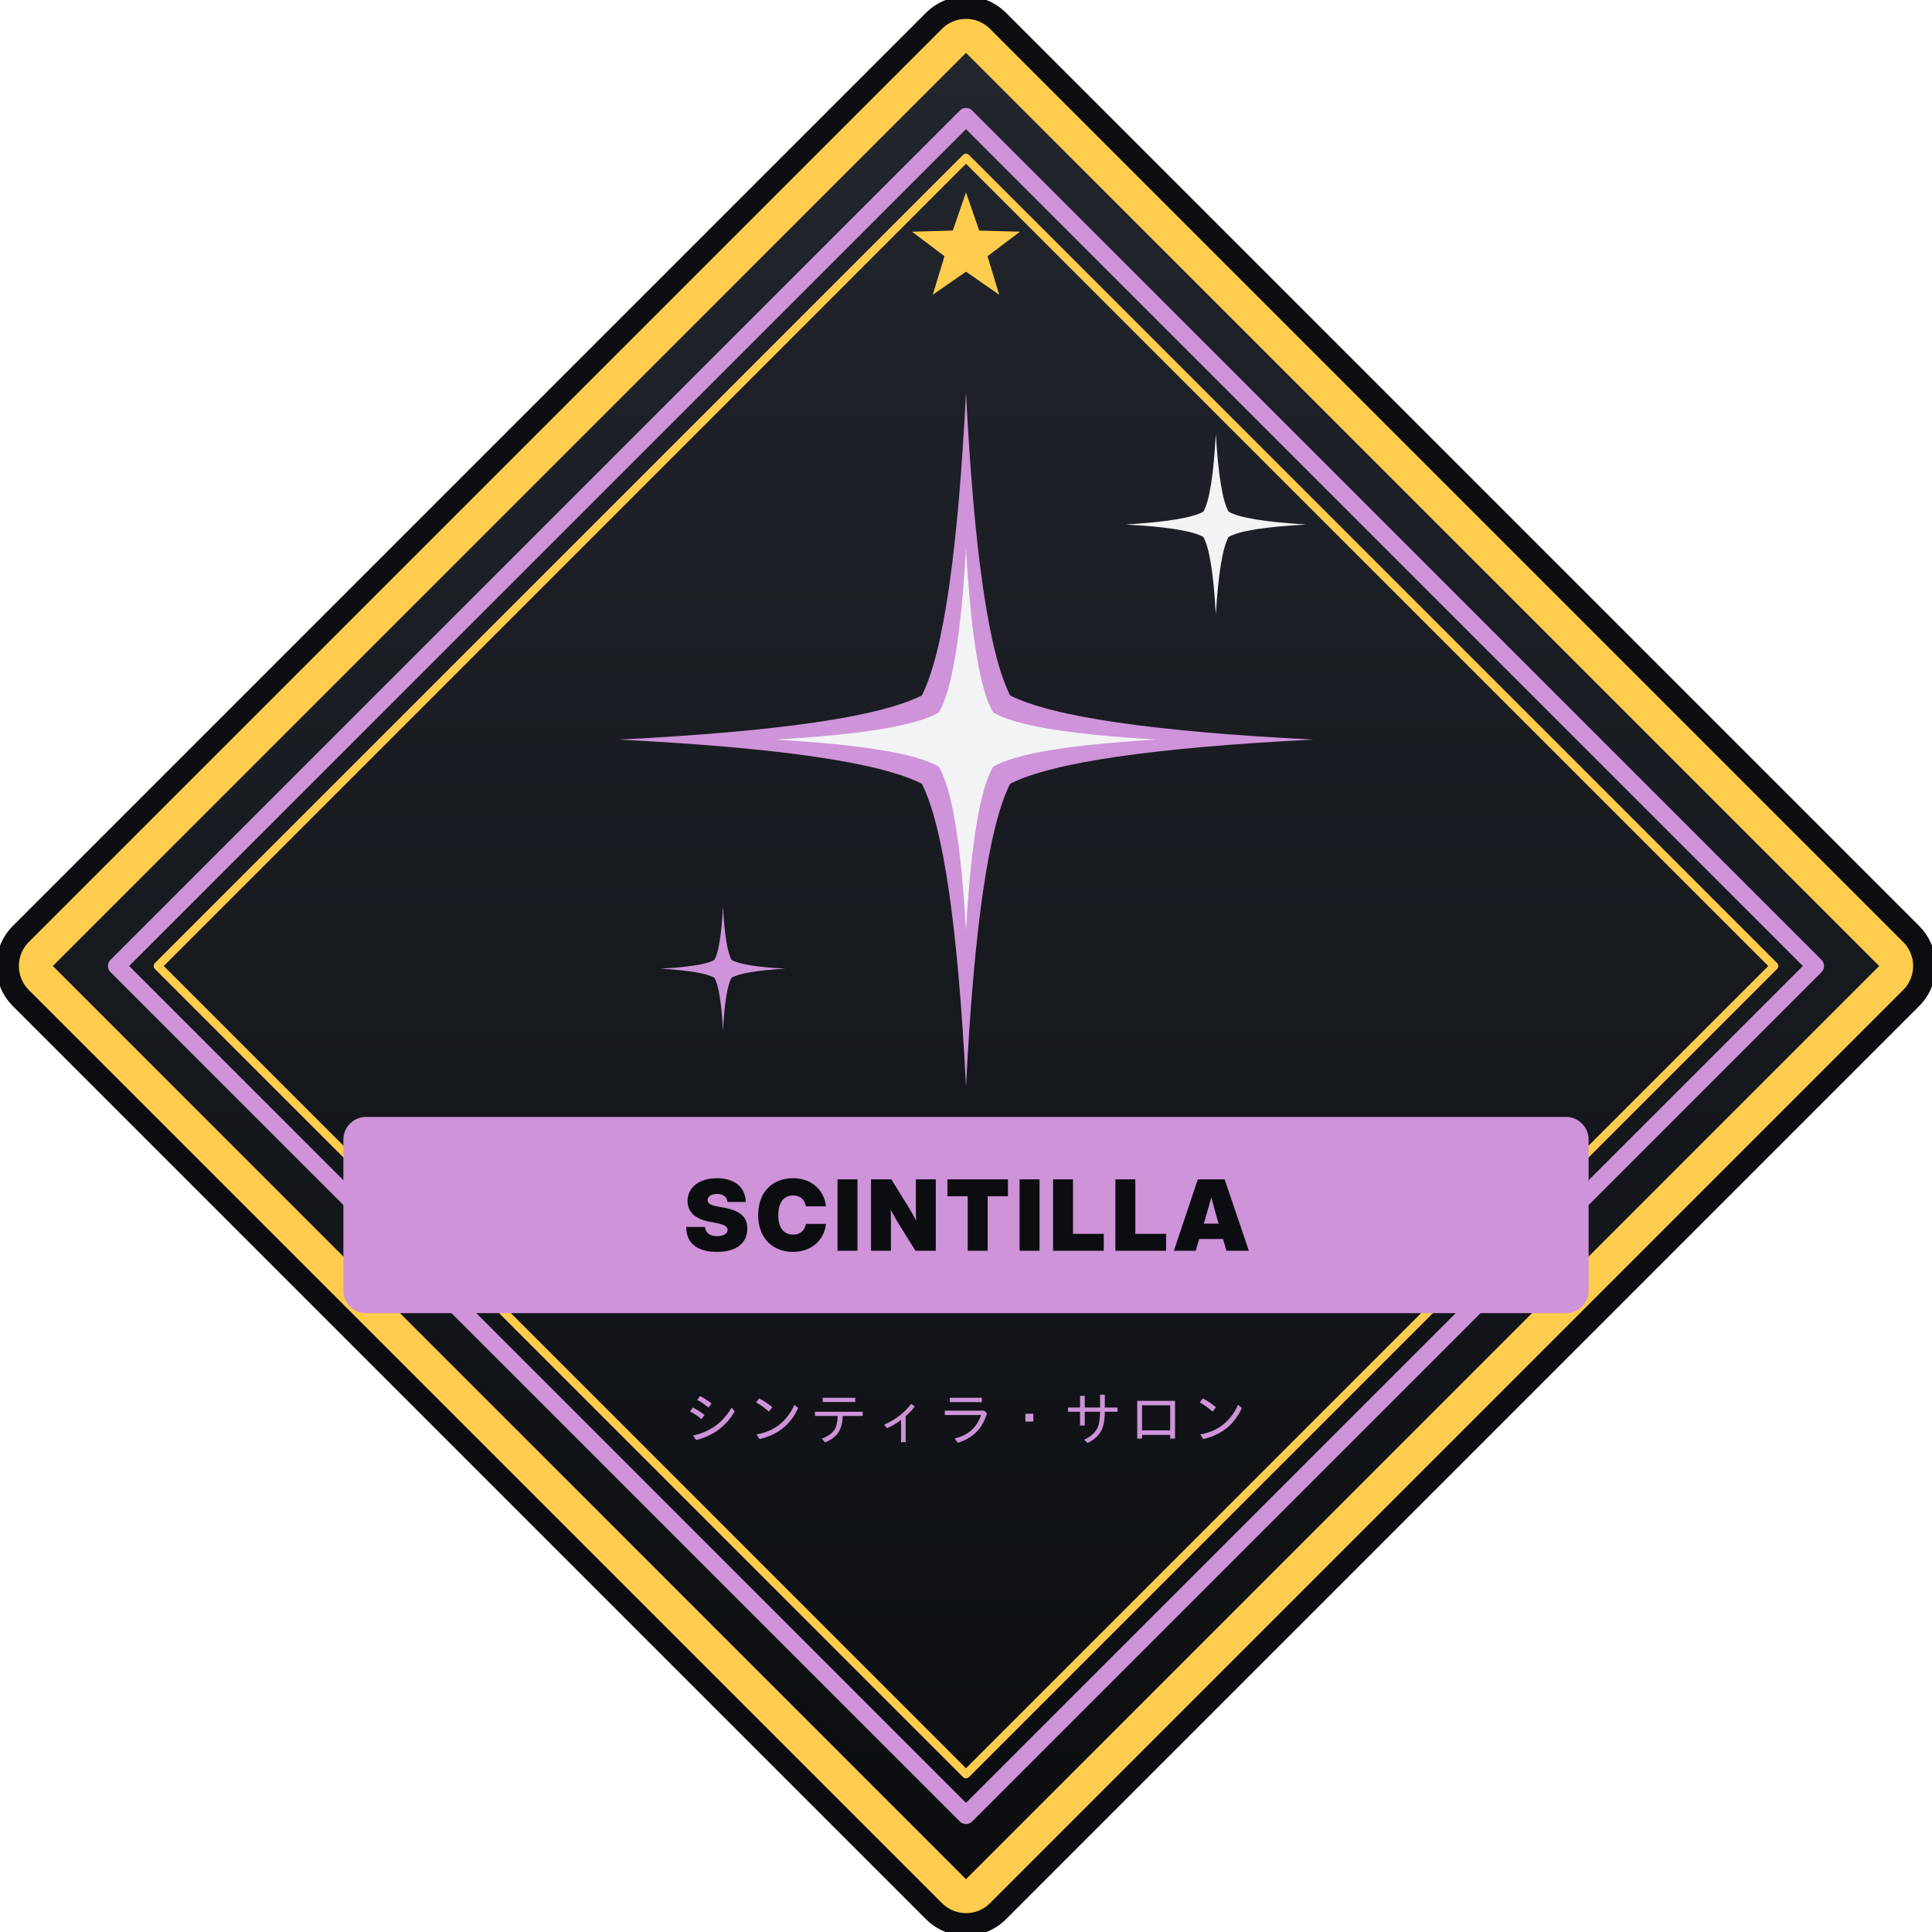
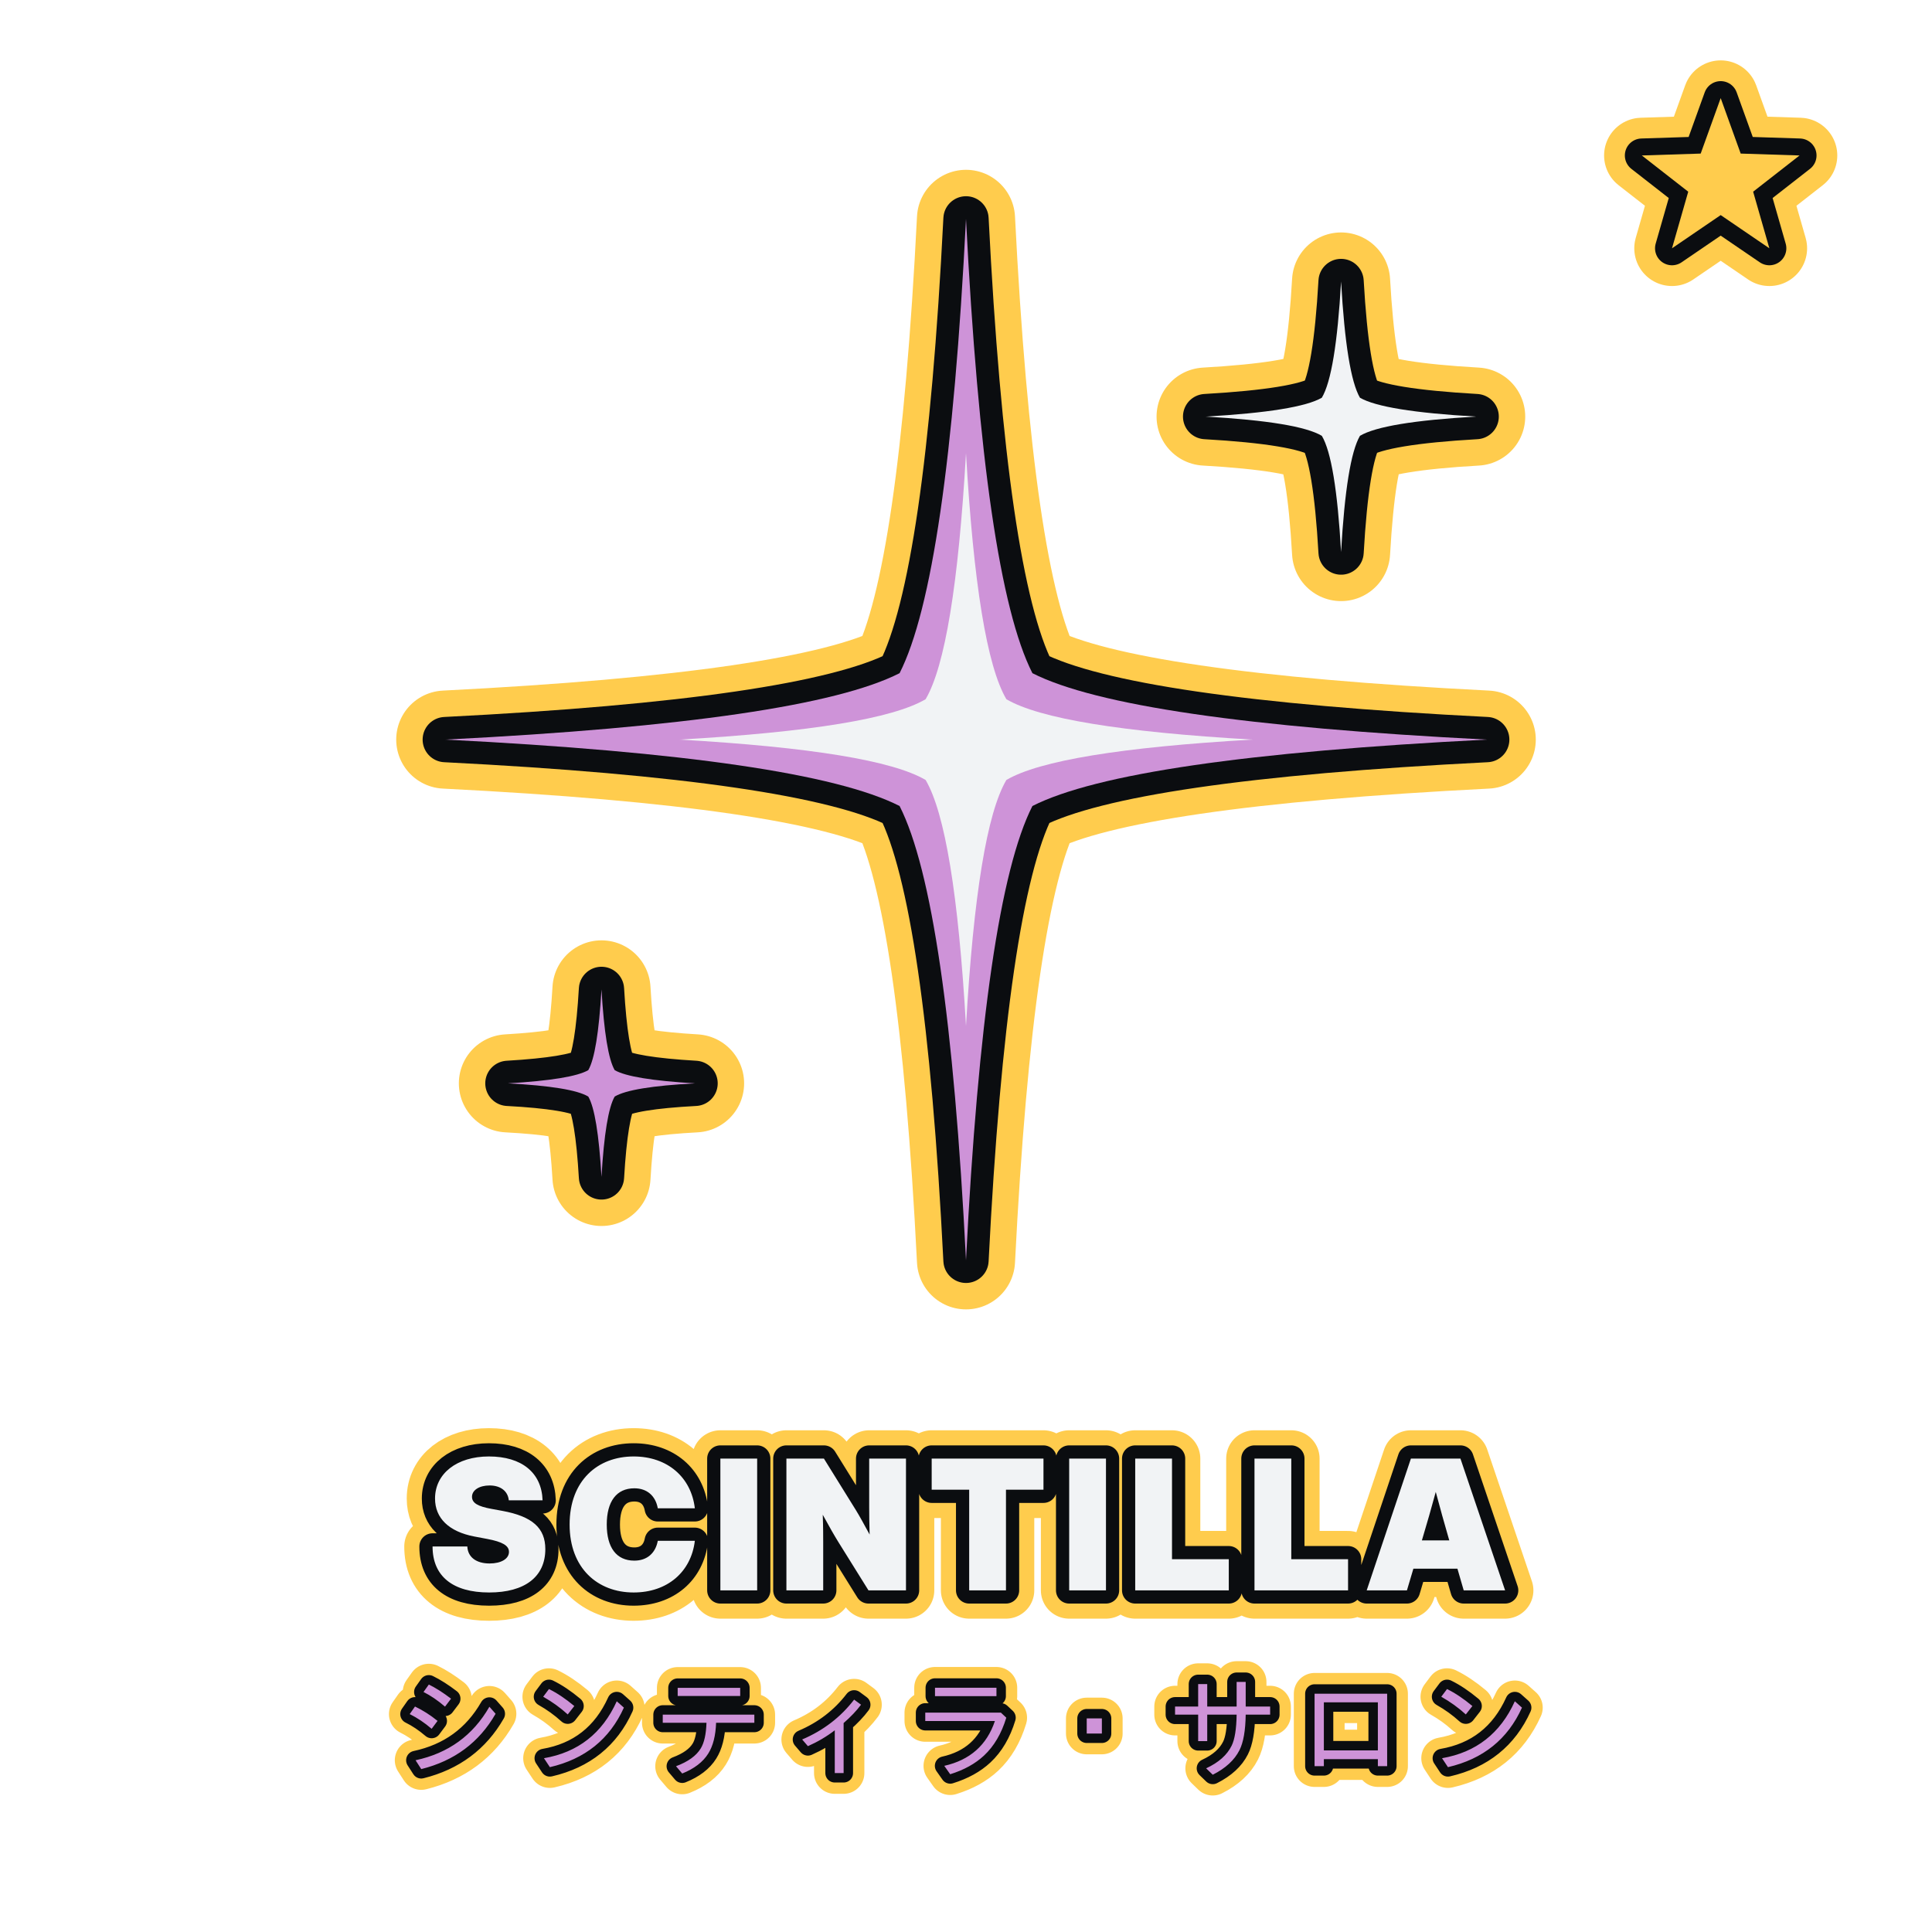
<svg xmlns="http://www.w3.org/2000/svg" viewBox="0 0 512 512" width="512" height="512">
-   <defs>
-     <linearGradient id="lg_t_scintilla_l" x1="0" y1="0" x2="0" y2="1">
-       <stop offset="0" stop-color="#22262d" />
-       <stop offset="1" stop-color="#0b0d10" />
-     </linearGradient>
-   </defs>
+   <defs />
  <g id="schnitt">
-     <path d="M256 14 L498 256 L256 498 L14 256 Z" fill="#0b0d10" stroke="#0b0d10" stroke-width="30" stroke-linejoin="round" />
-     <path d="M256 14 L498 256 L256 498 L14 256 Z" fill="#ffcc4d" stroke="#ffcc4d" stroke-width="18" stroke-linejoin="round" />
+     <path d="M256 58 Q260.8 153.2 273.6 178.4 Q298.8 191.2 394 196 Q298.8 200.8 273.6 213.6 Q260.8 238.8 256 334 Q251.2 238.8 238.4 213.6 Q213.2 200.8 118 196 Q213.2 191.2 238.4 178.4 Q251.2 153.2 256 58 Z" fill="#ffcc4d" stroke="#ffcc4d" stroke-width="26" stroke-linejoin="round" />
+     <path d="M256 120.1 Q259 172.2 266.7 185.3 Q279.8 193 331.9 196 Q279.8 199 266.7 206.7 Q259 219.8 256 271.9 Q253 219.8 245.3 206.7 Q232.2 199 180.1 196 Q232.2 193 245.3 185.3 Q253 172.2 256 120.1 Z" fill="#ffcc4d" stroke="#ffcc4d" stroke-width="26" stroke-linejoin="round" />
+     <path d="M355.4 74.6 Q356.8 99.2 360.4 105.4 Q366.6 109 391.2 110.4 Q366.6 111.8 360.4 115.5 Q356.8 121.7 355.4 146.3 Q354 121.7 350.3 115.5 Q344.1 111.8 319.5 110.4 Q344.1 109 350.3 105.4 Q354 99.2 355.4 74.6 Z" fill="#ffcc4d" stroke="#ffcc4d" stroke-width="26" stroke-linejoin="round" />
+     <path d="M159.4 262.2 Q160.4 279.3 162.9 283.6 Q167.2 286.1 184.2 287.1 Q167.2 288 162.9 290.6 Q160.4 294.9 159.4 311.9 Q158.4 294.9 155.9 290.6 Q151.6 288 134.6 287.1 Q151.6 286.1 155.9 283.6 Q158.4 279.3 159.4 262.2 Z" fill="#ffcc4d" stroke="#ffcc4d" stroke-width="26" stroke-linejoin="round" />
+     <path d="M129.633 422.023C139.102 422.023 144.516 417.852 144.516 410.539C144.516 404.961 141.117 401.867 133.102 400.391L130.289 399.875C126.656 399.219 125.086 398.328 125.086 396.664C125.086 394.906 127.008 393.664 129.75 393.664C132.656 393.664 134.602 395.164 134.836 397.602H143.789C143.555 390.289 138.281 385.977 129.562 385.977C121.078 385.977 115.289 390.5 115.289 397.133C115.289 402.312 118.945 405.898 125.695 407.188L129.164 407.844C133.102 408.594 134.883 409.578 134.883 411.266C134.883 413.094 132.82 414.336 129.75 414.336C126.211 414.336 123.984 412.672 123.844 409.836H114.633C114.633 417.688 119.953 422.023 129.633 422.023Z M167.922 422.023C176.852 422.023 183.156 416.586 184.141 408.336H174.32C173.711 411.617 171.461 413.586 168.109 413.586C163.352 413.586 160.797 410.117 160.797 404.023C160.797 397.906 163.375 394.414 168.109 394.414C171.461 394.414 173.734 396.406 174.32 399.711H184.141C183.18 391.461 176.852 385.977 167.922 385.977C158.383 385.977 150.953 392.352 150.953 404.023C150.953 415.602 158.383 422.023 167.922 422.023Z M200.656 386.539H190.906V421.461H200.656Z M208.406 421.461H218.156V408.711C218.156 407.305 218.156 404.562 218.039 401.422C219.68 404.445 221.227 407.141 222.211 408.711L230.156 421.461H240.094V386.539H230.344V399.336C230.344 401.0 230.367 403.836 230.461 406.672C229.102 404.164 227.672 401.562 226.852 400.25L218.344 386.539H208.406Z M246.906 394.789H256.844V421.461H266.594V394.789H276.531V386.539H246.906Z M293.094 386.539H283.344V421.461H293.094Z M300.844 421.461H325.641V413.211H310.594V386.539H300.844Z M332.453 421.461H357.25V413.211H342.203V386.539H332.453Z M362.188 421.461H372.852L374.562 415.719H386.234L387.898 421.461H398.867L387.031 386.539H373.906ZM376.812 408.219 376.906 407.914C378.172 403.695 379.344 399.617 380.492 395.375C381.617 399.617 382.766 403.695 383.984 407.914L384.078 408.219Z" fill="#ffcc4d" stroke="#ffcc4d" stroke-width="15" stroke-linejoin="round" />
+     <path d="M117.935 452.277Q115.078 449.816 112.236 448.395L113.643 446.417Q116.411 447.779 119.531 450.167ZM110.127 466.486Q123.164 463.702 129.697 452.306L131.338 454.166Q124.819 465.548 111.636 468.829ZM114.39 458.151Q111.548 455.719 108.574 454.254L109.98 452.247Q113.145 453.771 115.957 456.056Z M150.455 454.342Q147.511 451.661 143.951 449.654L145.475 447.618Q148.668 449.171 152.198 452.115ZM144.156 465.944Q157.677 463.614 163.448 450.856L165.338 452.54Q159.684 465.079 145.724 468.317Z M175.637 454.401H199.909V456.554H189.772Q189.597 461.696 187.692 464.713Q185.598 468.068 180.793 470.001L179.152 468.068Q183.942 466.28 185.715 463.336Q187.077 461.095 187.224 456.554H175.637ZM179.592 447.296H196.159V449.449H179.592Z M221.224 469.884V458.546Q217.986 461.036 214.104 462.75L212.581 460.978Q220.975 457.418 226.351 450.416L228.182 451.764Q226.395 454.166 223.567 456.627V469.884Z M247.782 447.267H264.071V449.493H247.782ZM245.204 453.859H265.243L266.679 455.206Q264.76 461.52 260.775 465.24Q257.289 468.492 251.811 470.192L250.243 467.965Q260.453 465.665 263.661 456.085H245.204Z M287.993 455.397H292.007V459.41H287.993Z M327.721 445.729H330.123V452.247H336.598V454.401H330.123Q330.035 460.743 328.468 463.82Q326.476 467.76 321.393 470.323L319.635 468.624Q324.586 466.339 326.402 462.618Q327.633 460.113 327.721 454.401H319.928V461.417H317.525V454.401H311.402V452.247H317.525V446.3H319.928V452.247H327.721Z M348.376 448.849H367.609V468.053H365.148V466.193H350.837V468.053H348.376ZM350.837 451.134V463.878H365.148V451.134Z M388.455 454.342Q385.511 451.661 381.951 449.654L383.475 447.618Q386.668 449.171 390.198 452.115ZM382.156 465.944Q395.677 463.614 401.448 450.856L403.338 452.54Q397.684 465.079 383.724 468.317Z" fill="#ffcc4d" stroke="#ffcc4d" stroke-width="11" stroke-linejoin="round" />
+     <path d="M456 26 L461.3 40.7 L476.9 41.2 L464.6 50.8 L468.9 65.8 L456 57 L443.1 65.8 L447.4 50.8 L435.1 41.2 L450.7 40.7 Z" fill="#ffcc4d" stroke="#ffcc4d" stroke-width="20" stroke-linejoin="round" />
  </g>
  <g id="grund">
-     <path d="M256 14 L498 256 L256 498 L14 256 Z" fill="url(#lg_t_scintilla_l)" />
-   </g>
-   <g id="rahmen">
-     <g transform="translate(256 256) scale(.93) translate(-256 -256)">
-       <path d="M256 14 L498 256 L256 498 L14 256 Z" fill="none" stroke="#ce93d8" stroke-width="5" stroke-linejoin="round" />
-     </g>
-     <g transform="translate(256 256) scale(.885) translate(-256 -256)">
-       <path d="M256 14 L498 256 L256 498 L14 256 Z" fill="none" stroke="#ffcc4d" stroke-width="2.5" stroke-linejoin="round" />
-     </g>
+     <path d="M256 58 Q260.8 153.2 273.6 178.4 Q298.8 191.2 394 196 Q298.8 200.8 273.6 213.6 Q260.8 238.8 256 334 Q251.2 238.8 238.4 213.6 Q213.2 200.8 118 196 Q213.2 191.2 238.4 178.4 Q251.2 153.2 256 58 Z" fill="#0b0d10" stroke="#0b0d10" stroke-width="12" stroke-linejoin="round" />
+     <path d="M256 120.1 Q259 172.2 266.7 185.3 Q279.8 193 331.9 196 Q279.8 199 266.7 206.7 Q259 219.8 256 271.9 Q253 219.8 245.3 206.7 Q232.2 199 180.1 196 Q232.2 193 245.3 185.3 Q253 172.2 256 120.1 Z" fill="#0b0d10" stroke="#0b0d10" stroke-width="12" stroke-linejoin="round" />
+     <path d="M355.4 74.6 Q356.8 99.2 360.4 105.4 Q366.6 109 391.2 110.4 Q366.6 111.8 360.4 115.5 Q356.8 121.7 355.4 146.3 Q354 121.7 350.3 115.5 Q344.1 111.8 319.5 110.4 Q344.1 109 350.3 105.4 Q354 99.2 355.4 74.6 Z" fill="#0b0d10" stroke="#0b0d10" stroke-width="12" stroke-linejoin="round" />
+     <path d="M159.4 262.2 Q160.4 279.3 162.9 283.6 Q167.2 286.1 184.2 287.1 Q167.2 288 162.9 290.6 Q160.4 294.9 159.4 311.9 Q158.4 294.9 155.9 290.6 Q151.6 288 134.6 287.1 Q151.6 286.1 155.9 283.6 Q158.4 279.3 159.4 262.2 Z" fill="#0b0d10" stroke="#0b0d10" stroke-width="12" stroke-linejoin="round" />
+     <path d="M129.633 422.023C139.102 422.023 144.516 417.852 144.516 410.539C144.516 404.961 141.117 401.867 133.102 400.391L130.289 399.875C126.656 399.219 125.086 398.328 125.086 396.664C125.086 394.906 127.008 393.664 129.75 393.664C132.656 393.664 134.602 395.164 134.836 397.602H143.789C143.555 390.289 138.281 385.977 129.562 385.977C121.078 385.977 115.289 390.5 115.289 397.133C115.289 402.312 118.945 405.898 125.695 407.188L129.164 407.844C133.102 408.594 134.883 409.578 134.883 411.266C134.883 413.094 132.82 414.336 129.75 414.336C126.211 414.336 123.984 412.672 123.844 409.836H114.633C114.633 417.688 119.953 422.023 129.633 422.023Z M167.922 422.023C176.852 422.023 183.156 416.586 184.141 408.336H174.32C173.711 411.617 171.461 413.586 168.109 413.586C163.352 413.586 160.797 410.117 160.797 404.023C160.797 397.906 163.375 394.414 168.109 394.414C171.461 394.414 173.734 396.406 174.32 399.711H184.141C183.18 391.461 176.852 385.977 167.922 385.977C158.383 385.977 150.953 392.352 150.953 404.023C150.953 415.602 158.383 422.023 167.922 422.023Z M200.656 386.539H190.906V421.461H200.656Z M208.406 421.461H218.156V408.711C218.156 407.305 218.156 404.562 218.039 401.422C219.68 404.445 221.227 407.141 222.211 408.711L230.156 421.461H240.094V386.539H230.344V399.336C230.344 401.0 230.367 403.836 230.461 406.672C229.102 404.164 227.672 401.562 226.852 400.25L218.344 386.539H208.406Z M246.906 394.789H256.844V421.461H266.594V394.789H276.531V386.539H246.906Z M293.094 386.539H283.344V421.461H293.094Z M300.844 421.461H325.641V413.211H310.594V386.539H300.844Z M332.453 421.461H357.25V413.211H342.203V386.539H332.453Z M362.188 421.461H372.852L374.562 415.719H386.234L387.898 421.461H398.867L387.031 386.539H373.906ZM376.812 408.219 376.906 407.914C378.172 403.695 379.344 399.617 380.492 395.375C381.617 399.617 382.766 403.695 383.984 407.914L384.078 408.219Z" fill="#0b0d10" stroke="#0b0d10" stroke-width="7" stroke-linejoin="round" />
+     <path d="M117.935 452.277Q115.078 449.816 112.236 448.395L113.643 446.417Q116.411 447.779 119.531 450.167ZM110.127 466.486Q123.164 463.702 129.697 452.306L131.338 454.166Q124.819 465.548 111.636 468.829ZM114.39 458.151Q111.548 455.719 108.574 454.254L109.98 452.247Q113.145 453.771 115.957 456.056Z M150.455 454.342Q147.511 451.661 143.951 449.654L145.475 447.618Q148.668 449.171 152.198 452.115ZM144.156 465.944Q157.677 463.614 163.448 450.856L165.338 452.54Q159.684 465.079 145.724 468.317Z M175.637 454.401H199.909V456.554H189.772Q189.597 461.696 187.692 464.713Q185.598 468.068 180.793 470.001L179.152 468.068Q183.942 466.28 185.715 463.336Q187.077 461.095 187.224 456.554H175.637ZM179.592 447.296H196.159V449.449H179.592Z M221.224 469.884V458.546Q217.986 461.036 214.104 462.75L212.581 460.978Q220.975 457.418 226.351 450.416L228.182 451.764Q226.395 454.166 223.567 456.627V469.884Z M247.782 447.267H264.071V449.493H247.782ZM245.204 453.859H265.243L266.679 455.206Q264.76 461.52 260.775 465.24Q257.289 468.492 251.811 470.192L250.243 467.965Q260.453 465.665 263.661 456.085H245.204Z M287.993 455.397H292.007V459.41H287.993Z M327.721 445.729H330.123V452.247H336.598V454.401H330.123Q330.035 460.743 328.468 463.82Q326.476 467.76 321.393 470.323L319.635 468.624Q324.586 466.339 326.402 462.618Q327.633 460.113 327.721 454.401H319.928V461.417H317.525V454.401H311.402V452.247H317.525V446.3H319.928V452.247H327.721Z M348.376 448.849H367.609V468.053H365.148V466.193H350.837V468.053H348.376ZM350.837 451.134V463.878H365.148V451.134Z M388.455 454.342Q385.511 451.661 381.951 449.654L383.475 447.618Q386.668 449.171 390.198 452.115ZM382.156 465.944Q395.677 463.614 401.448 450.856L403.338 452.54Q397.684 465.079 383.724 468.317Z" fill="#0b0d10" stroke="#0b0d10" stroke-width="5" stroke-linejoin="round" />
+     <path d="M456 26 L461.3 40.7 L476.9 41.2 L464.6 50.8 L468.9 65.8 L456 57 L443.1 65.8 L447.4 50.8 L435.1 41.2 L450.7 40.7 Z" fill="#0b0d10" stroke="#0b0d10" stroke-width="9" stroke-linejoin="round" />
  </g>
  <g id="motiv">
-     <path d="M256 104 Q259.2 167.5 267.7 184.3 Q284.5 192.8 348 196 Q284.5 199.2 267.7 207.7 Q259.2 224.5 256 288 Q252.8 224.5 244.3 207.7 Q227.5 199.2 164 196 Q227.5 192.8 244.3 184.3 Q252.8 167.5 256 104 Z" fill="#ce93d8" fill-rule="evenodd" />
-     <path d="M256 145.4 Q258 180.1 263.2 188.8 Q271.9 194 306.6 196 Q271.9 198 263.2 203.2 Q258 211.9 256 246.6 Q254 211.9 248.8 203.2 Q240.1 198 205.4 196 Q240.1 194 248.8 188.8 Q254 180.1 256 145.4 Z" fill="#f1f3f5" />
-     <path d="M322.2 115 Q323.2 131.5 325.6 135.6 Q329.7 138 346.2 139 Q329.7 139.9 325.6 142.3 Q323.2 146.5 322.2 162.9 Q321.3 146.5 318.9 142.3 Q314.7 139.9 298.3 139 Q314.7 138 318.9 135.6 Q321.3 131.5 322.2 115 Z" fill="#f1f3f5" />
-     <path d="M191.6 240.2 Q192.2 251.5 193.9 254.4 Q196.8 256.1 208.2 256.7 Q196.8 257.4 193.9 259.1 Q192.2 261.9 191.6 273.3 Q191 261.9 189.3 259.1 Q186.4 257.4 175 256.7 Q186.4 256.1 189.3 254.4 Q191 251.5 191.6 240.2 Z" fill="#ce93d8" fill-rule="evenodd" />
+     <path d="M256 58 Q260.8 153.2 273.6 178.4 Q298.8 191.2 394 196 Q298.8 200.8 273.6 213.6 Q260.8 238.8 256 334 Q251.2 238.8 238.4 213.6 Q213.2 200.8 118 196 Q213.2 191.2 238.4 178.4 Q251.2 153.2 256 58 Z" fill="#ce93d8" fill-rule="evenodd" />
+     <path d="M256 120.1 Q259 172.2 266.7 185.3 Q279.8 193 331.9 196 Q279.8 199 266.7 206.7 Q259 219.8 256 271.9 Q253 219.8 245.3 206.7 Q232.2 199 180.1 196 Q232.2 193 245.3 185.3 Q253 172.2 256 120.1 Z" fill="#f1f3f5" />
+     <path d="M355.4 74.6 Q356.8 99.2 360.4 105.4 Q366.6 109 391.2 110.4 Q366.6 111.8 360.4 115.5 Q356.8 121.7 355.4 146.3 Q354 121.7 350.3 115.5 Q344.1 111.8 319.5 110.4 Q344.1 109 350.3 105.4 Q354 99.2 355.4 74.6 Z" fill="#f1f3f5" />
+     <path d="M159.4 262.2 Q160.4 279.3 162.9 283.6 Q167.2 286.1 184.2 287.1 Q167.2 288 162.9 290.6 Q160.4 294.9 159.4 311.9 Q158.4 294.9 155.9 290.6 Q151.6 288 134.6 287.1 Q151.6 286.1 155.9 283.6 Q158.4 279.3 159.4 262.2 Z" fill="#ce93d8" fill-rule="evenodd" />
  </g>
  <g id="schrift">
-     <path d="M97 296 H415 A6 6 0 0 1 421 302 V342 A6 6 0 0 1 415 348 H97 A6 6 0 0 1 91 342 V302 A6 6 0 0 1 97 296 Z" fill="#ce93d8" />
-     <path d="M100 302 H412 A3 3 0 0 1 415 305 V339 A3 3 0 0 1 412 342 H100 A3 3 0 0 1 97 339 V305 A3 3 0 0 1 100 302 Z" fill="none" />
-     <path d="M189.978 331.763C195.107 331.763 198.039 329.503 198.039 325.542C198.039 322.521 196.198 320.845 191.857 320.045L190.333 319.766C188.365 319.41 187.515 318.928 187.515 318.026C187.515 317.074 188.556 316.401 190.041 316.401C191.615 316.401 192.669 317.214 192.796 318.534H197.646C197.519 314.573 194.662 312.237 189.94 312.237C185.344 312.237 182.208 314.688 182.208 318.28C182.208 321.086 184.189 323.028 187.845 323.727L189.724 324.082C191.857 324.488 192.822 325.021 192.822 325.936C192.822 326.926 191.704 327.599 190.041 327.599C188.124 327.599 186.918 326.697 186.842 325.161H181.853C181.853 329.414 184.735 331.763 189.978 331.763Z M210.111 331.763C214.948 331.763 218.363 328.817 218.896 324.349H213.577C213.247 326.126 212.028 327.192 210.213 327.192C207.635 327.192 206.252 325.313 206.252 322.013C206.252 318.699 207.648 316.808 210.213 316.808C212.028 316.808 213.259 317.887 213.577 319.677H218.896C218.376 315.208 214.948 312.237 210.111 312.237C204.944 312.237 200.92 315.69 200.92 322.013C200.92 328.284 204.944 331.763 210.111 331.763Z M227.235 312.542H221.954V331.458H227.235Z M230.827 331.458H236.108V324.552C236.108 323.79 236.108 322.305 236.044 320.604C236.933 322.241 237.771 323.701 238.304 324.552L242.608 331.458H247.991V312.542H242.71V319.474C242.71 320.375 242.722 321.911 242.773 323.447C242.037 322.089 241.262 320.68 240.818 319.969L236.21 312.542H230.827Z M251.074 317.011H256.457V331.458H261.738V317.011H267.121V312.542H251.074Z M275.486 312.542H270.205V331.458H275.486Z M279.077 331.458H292.509V326.989H284.358V312.542H279.077Z M295.592 331.458H309.024V326.989H300.873V312.542H295.592Z M311.092 331.458H316.868L317.795 328.348H324.117L325.018 331.458H330.96L324.549 312.542H317.439ZM319.013 324.285 319.064 324.12C319.75 321.835 320.385 319.626 321.007 317.328C321.616 319.626 322.238 321.835 322.898 324.12L322.949 324.285Z" fill="#0b0d10" />
-     <path d="M187.737 373.019Q186.249 371.737 184.769 370.997L185.501 369.967Q186.943 370.677 188.568 371.92ZM183.67 380.42Q190.46 378.97 193.863 373.034L194.718 374.003Q191.323 379.931 184.456 381.64ZM185.89 376.078Q184.41 374.812 182.862 374.049L183.594 373.004Q185.242 373.797 186.707 374.987Z M203.763 374.095Q202.23 372.699 200.376 371.653L201.169 370.593Q202.832 371.402 204.671 372.935ZM200.482 380.137Q207.524 378.924 210.53 372.279L211.515 373.156Q208.57 379.687 201.299 381.373Z M215.967 374.125H228.609V375.247H223.329Q223.238 377.925 222.246 379.496Q221.155 381.244 218.653 382.251L217.798 381.244Q220.293 380.313 221.216 378.779Q221.926 377.612 222.002 375.247H215.967ZM218.027 370.425H226.656V371.547H218.027Z M238.799 382.19V376.284Q237.113 377.581 235.091 378.474L234.297 377.551Q238.669 375.697 241.469 372.05L242.423 372.752Q241.492 374.003 240.019 375.285V382.19Z M251.72 370.41H260.204V371.569H251.72ZM250.377 373.843H260.814L261.562 374.545Q260.562 377.833 258.487 379.771Q256.671 381.465 253.818 382.35L253.002 381.19Q258.319 379.992 259.99 375.003H250.377Z M271.752 374.644H273.842V376.735H271.752Z M291.532 369.609H292.783V373.004H296.155V374.125H292.783Q292.737 377.429 291.921 379.031Q290.883 381.083 288.236 382.418L287.32 381.533Q289.899 380.343 290.845 378.405Q291.486 377.101 291.532 374.125H287.473V377.78H286.222V374.125H283.032V373.004H286.222V369.906H287.473V373.004H291.532Z M301.378 371.234H311.396V381.236H310.114V380.267H302.66V381.236H301.378ZM302.66 372.424V379.062H310.114V372.424Z M321.341 374.095Q319.808 372.699 317.954 371.653L318.747 370.593Q320.41 371.402 322.249 372.935ZM318.061 380.137Q325.102 378.924 328.108 372.279L329.093 373.156Q326.148 379.687 318.877 381.373Z" fill="#ce93d8" />
-     <path d="M256 51 L259.5 61.1 L270.3 61.4 L261.7 67.9 L264.8 78.1 L256 72 L247.2 78.1 L250.3 67.9 L241.7 61.4 L252.5 61.1 Z" fill="#ffcc4d" />
+     <path d="M129.633 422.023C139.102 422.023 144.516 417.852 144.516 410.539C144.516 404.961 141.117 401.867 133.102 400.391L130.289 399.875C126.656 399.219 125.086 398.328 125.086 396.664C125.086 394.906 127.008 393.664 129.75 393.664C132.656 393.664 134.602 395.164 134.836 397.602H143.789C143.555 390.289 138.281 385.977 129.562 385.977C121.078 385.977 115.289 390.5 115.289 397.133C115.289 402.312 118.945 405.898 125.695 407.188L129.164 407.844C133.102 408.594 134.883 409.578 134.883 411.266C134.883 413.094 132.82 414.336 129.75 414.336C126.211 414.336 123.984 412.672 123.844 409.836H114.633C114.633 417.688 119.953 422.023 129.633 422.023Z M167.922 422.023C176.852 422.023 183.156 416.586 184.141 408.336H174.32C173.711 411.617 171.461 413.586 168.109 413.586C163.352 413.586 160.797 410.117 160.797 404.023C160.797 397.906 163.375 394.414 168.109 394.414C171.461 394.414 173.734 396.406 174.32 399.711H184.141C183.18 391.461 176.852 385.977 167.922 385.977C158.383 385.977 150.953 392.352 150.953 404.023C150.953 415.602 158.383 422.023 167.922 422.023Z M200.656 386.539H190.906V421.461H200.656Z M208.406 421.461H218.156V408.711C218.156 407.305 218.156 404.562 218.039 401.422C219.68 404.445 221.227 407.141 222.211 408.711L230.156 421.461H240.094V386.539H230.344V399.336C230.344 401.0 230.367 403.836 230.461 406.672C229.102 404.164 227.672 401.562 226.852 400.25L218.344 386.539H208.406Z M246.906 394.789H256.844V421.461H266.594V394.789H276.531V386.539H246.906Z M293.094 386.539H283.344V421.461H293.094Z M300.844 421.461H325.641V413.211H310.594V386.539H300.844Z M332.453 421.461H357.25V413.211H342.203V386.539H332.453Z M362.188 421.461H372.852L374.562 415.719H386.234L387.898 421.461H398.867L387.031 386.539H373.906ZM376.812 408.219 376.906 407.914C378.172 403.695 379.344 399.617 380.492 395.375C381.617 399.617 382.766 403.695 383.984 407.914L384.078 408.219Z" fill="#f1f3f5" />
+     <path d="M117.935 452.277Q115.078 449.816 112.236 448.395L113.643 446.417Q116.411 447.779 119.531 450.167ZM110.127 466.486Q123.164 463.702 129.697 452.306L131.338 454.166Q124.819 465.548 111.636 468.829ZM114.39 458.151Q111.548 455.719 108.574 454.254L109.98 452.247Q113.145 453.771 115.957 456.056Z M150.455 454.342Q147.511 451.661 143.951 449.654L145.475 447.618Q148.668 449.171 152.198 452.115ZM144.156 465.944Q157.677 463.614 163.448 450.856L165.338 452.54Q159.684 465.079 145.724 468.317Z M175.637 454.401H199.909V456.554H189.772Q189.597 461.696 187.692 464.713Q185.598 468.068 180.793 470.001L179.152 468.068Q183.942 466.28 185.715 463.336Q187.077 461.095 187.224 456.554H175.637ZM179.592 447.296H196.159V449.449H179.592Z M221.224 469.884V458.546Q217.986 461.036 214.104 462.75L212.581 460.978Q220.975 457.418 226.351 450.416L228.182 451.764Q226.395 454.166 223.567 456.627V469.884Z M247.782 447.267H264.071V449.493H247.782ZM245.204 453.859H265.243L266.679 455.206Q264.76 461.52 260.775 465.24Q257.289 468.492 251.811 470.192L250.243 467.965Q260.453 465.665 263.661 456.085H245.204Z M287.993 455.397H292.007V459.41H287.993Z M327.721 445.729H330.123V452.247H336.598V454.401H330.123Q330.035 460.743 328.468 463.82Q326.476 467.76 321.393 470.323L319.635 468.624Q324.586 466.339 326.402 462.618Q327.633 460.113 327.721 454.401H319.928V461.417H317.525V454.401H311.402V452.247H317.525V446.3H319.928V452.247H327.721Z M348.376 448.849H367.609V468.053H365.148V466.193H350.837V468.053H348.376ZM350.837 451.134V463.878H365.148V451.134Z M388.455 454.342Q385.511 451.661 381.951 449.654L383.475 447.618Q386.668 449.171 390.198 452.115ZM382.156 465.944Q395.677 463.614 401.448 450.856L403.338 452.54Q397.684 465.079 383.724 468.317Z" fill="#ce93d8" />
+     <path d="M456 26 L461.3 40.7 L476.9 41.2 L464.6 50.8 L468.9 65.8 L456 57 L443.1 65.8 L447.4 50.8 L435.1 41.2 L450.7 40.7 Z" fill="#ffcc4d" />
  </g>
</svg>
